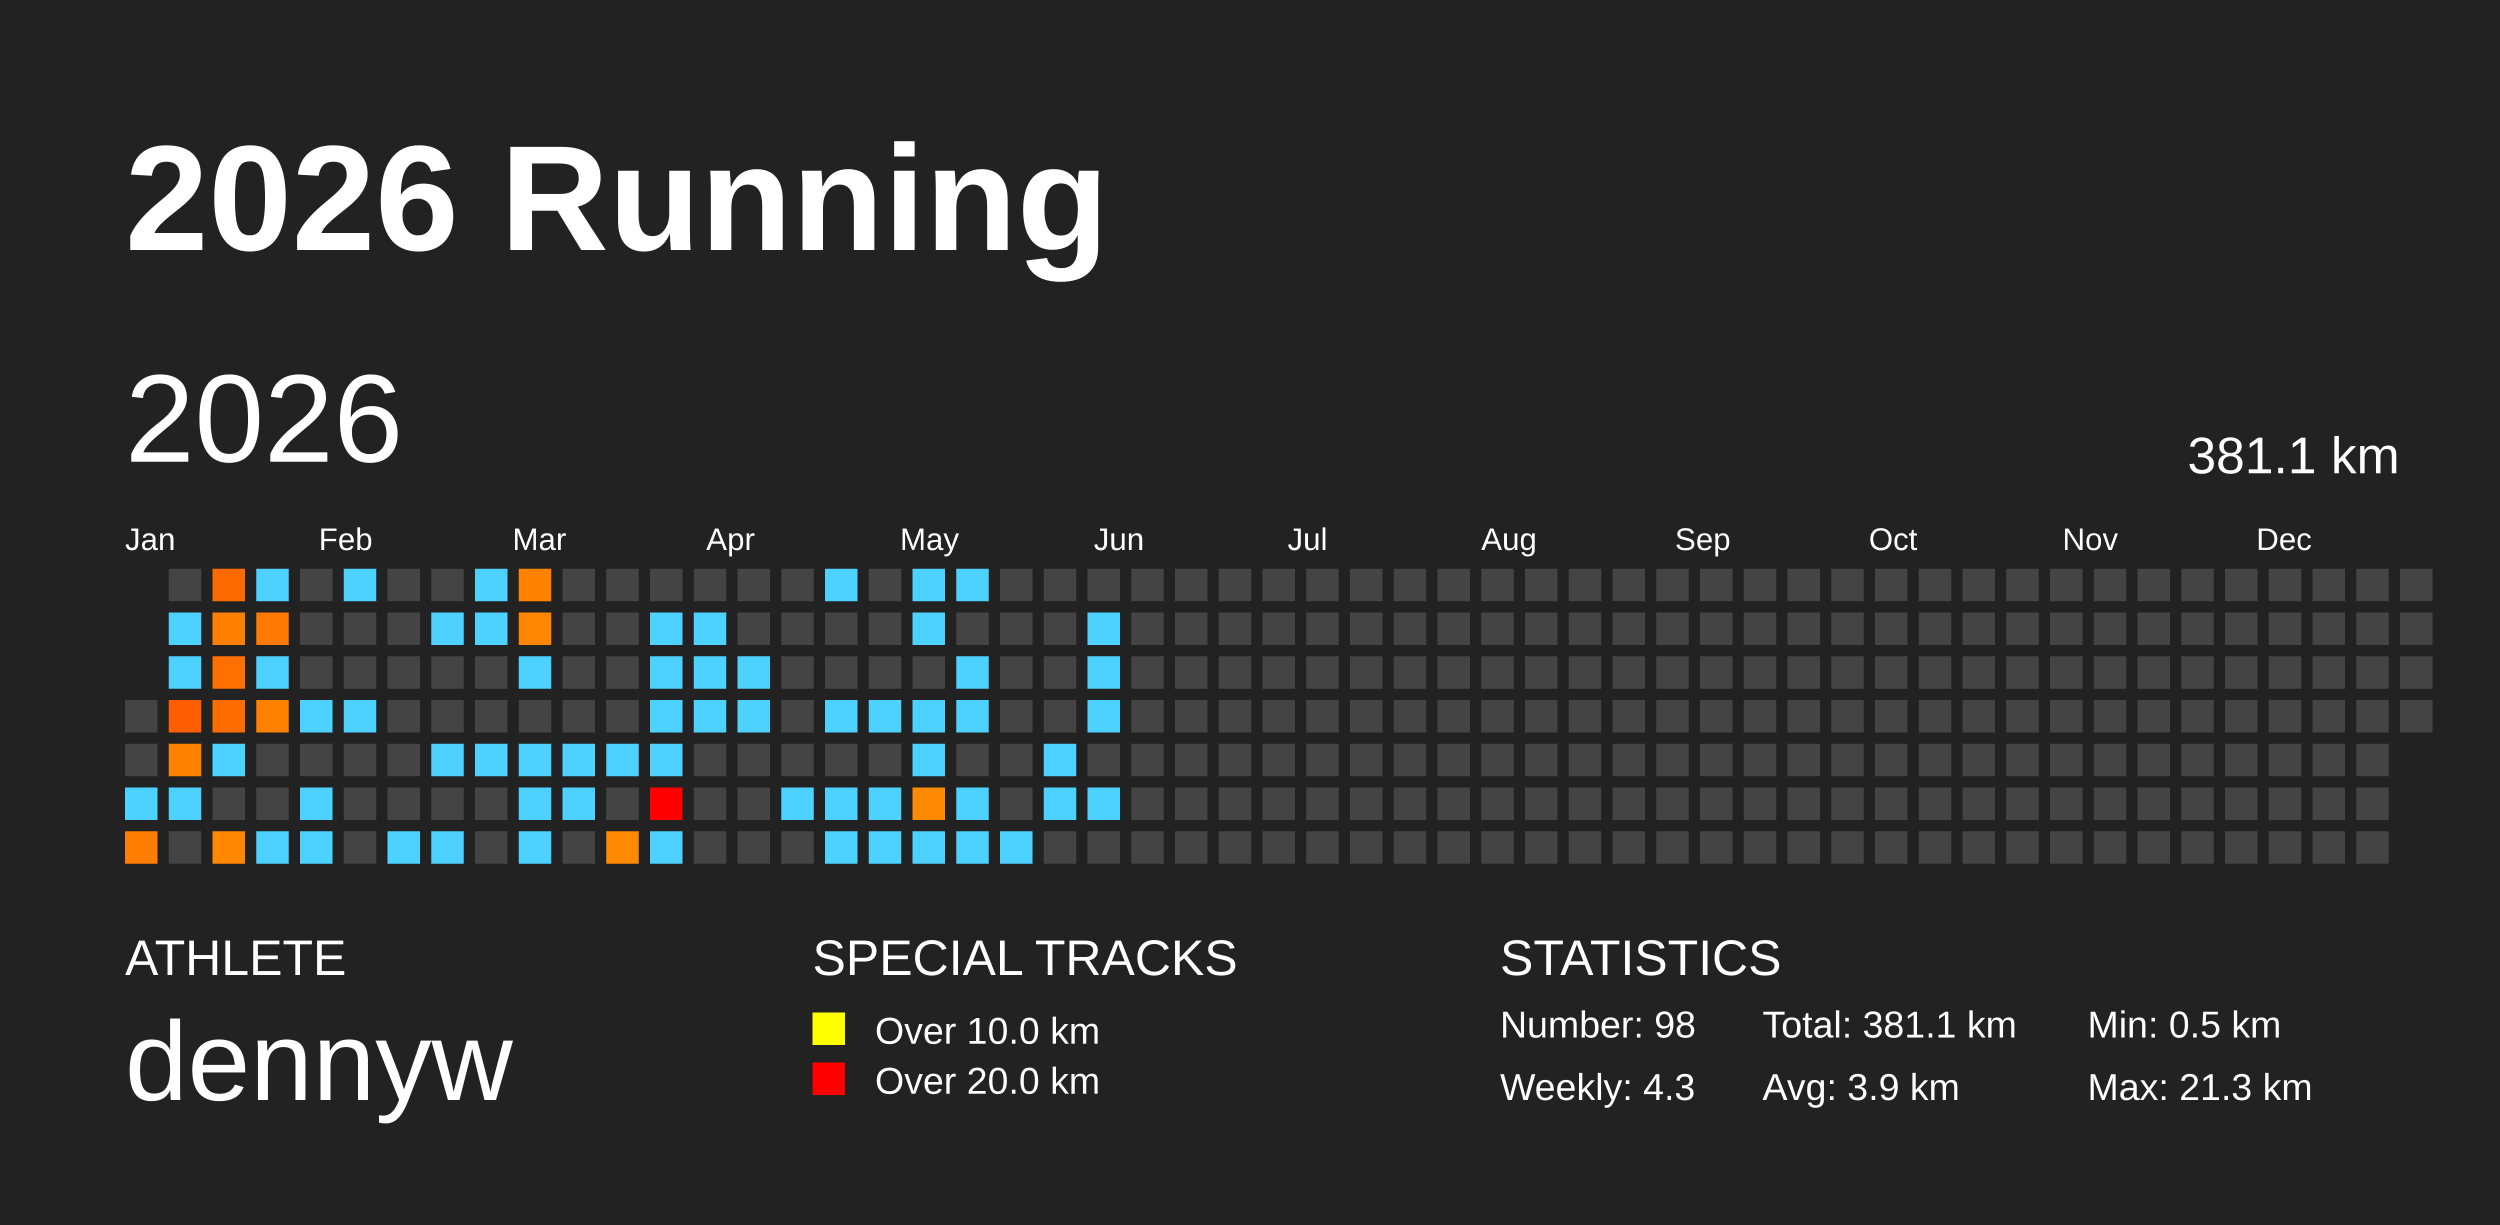
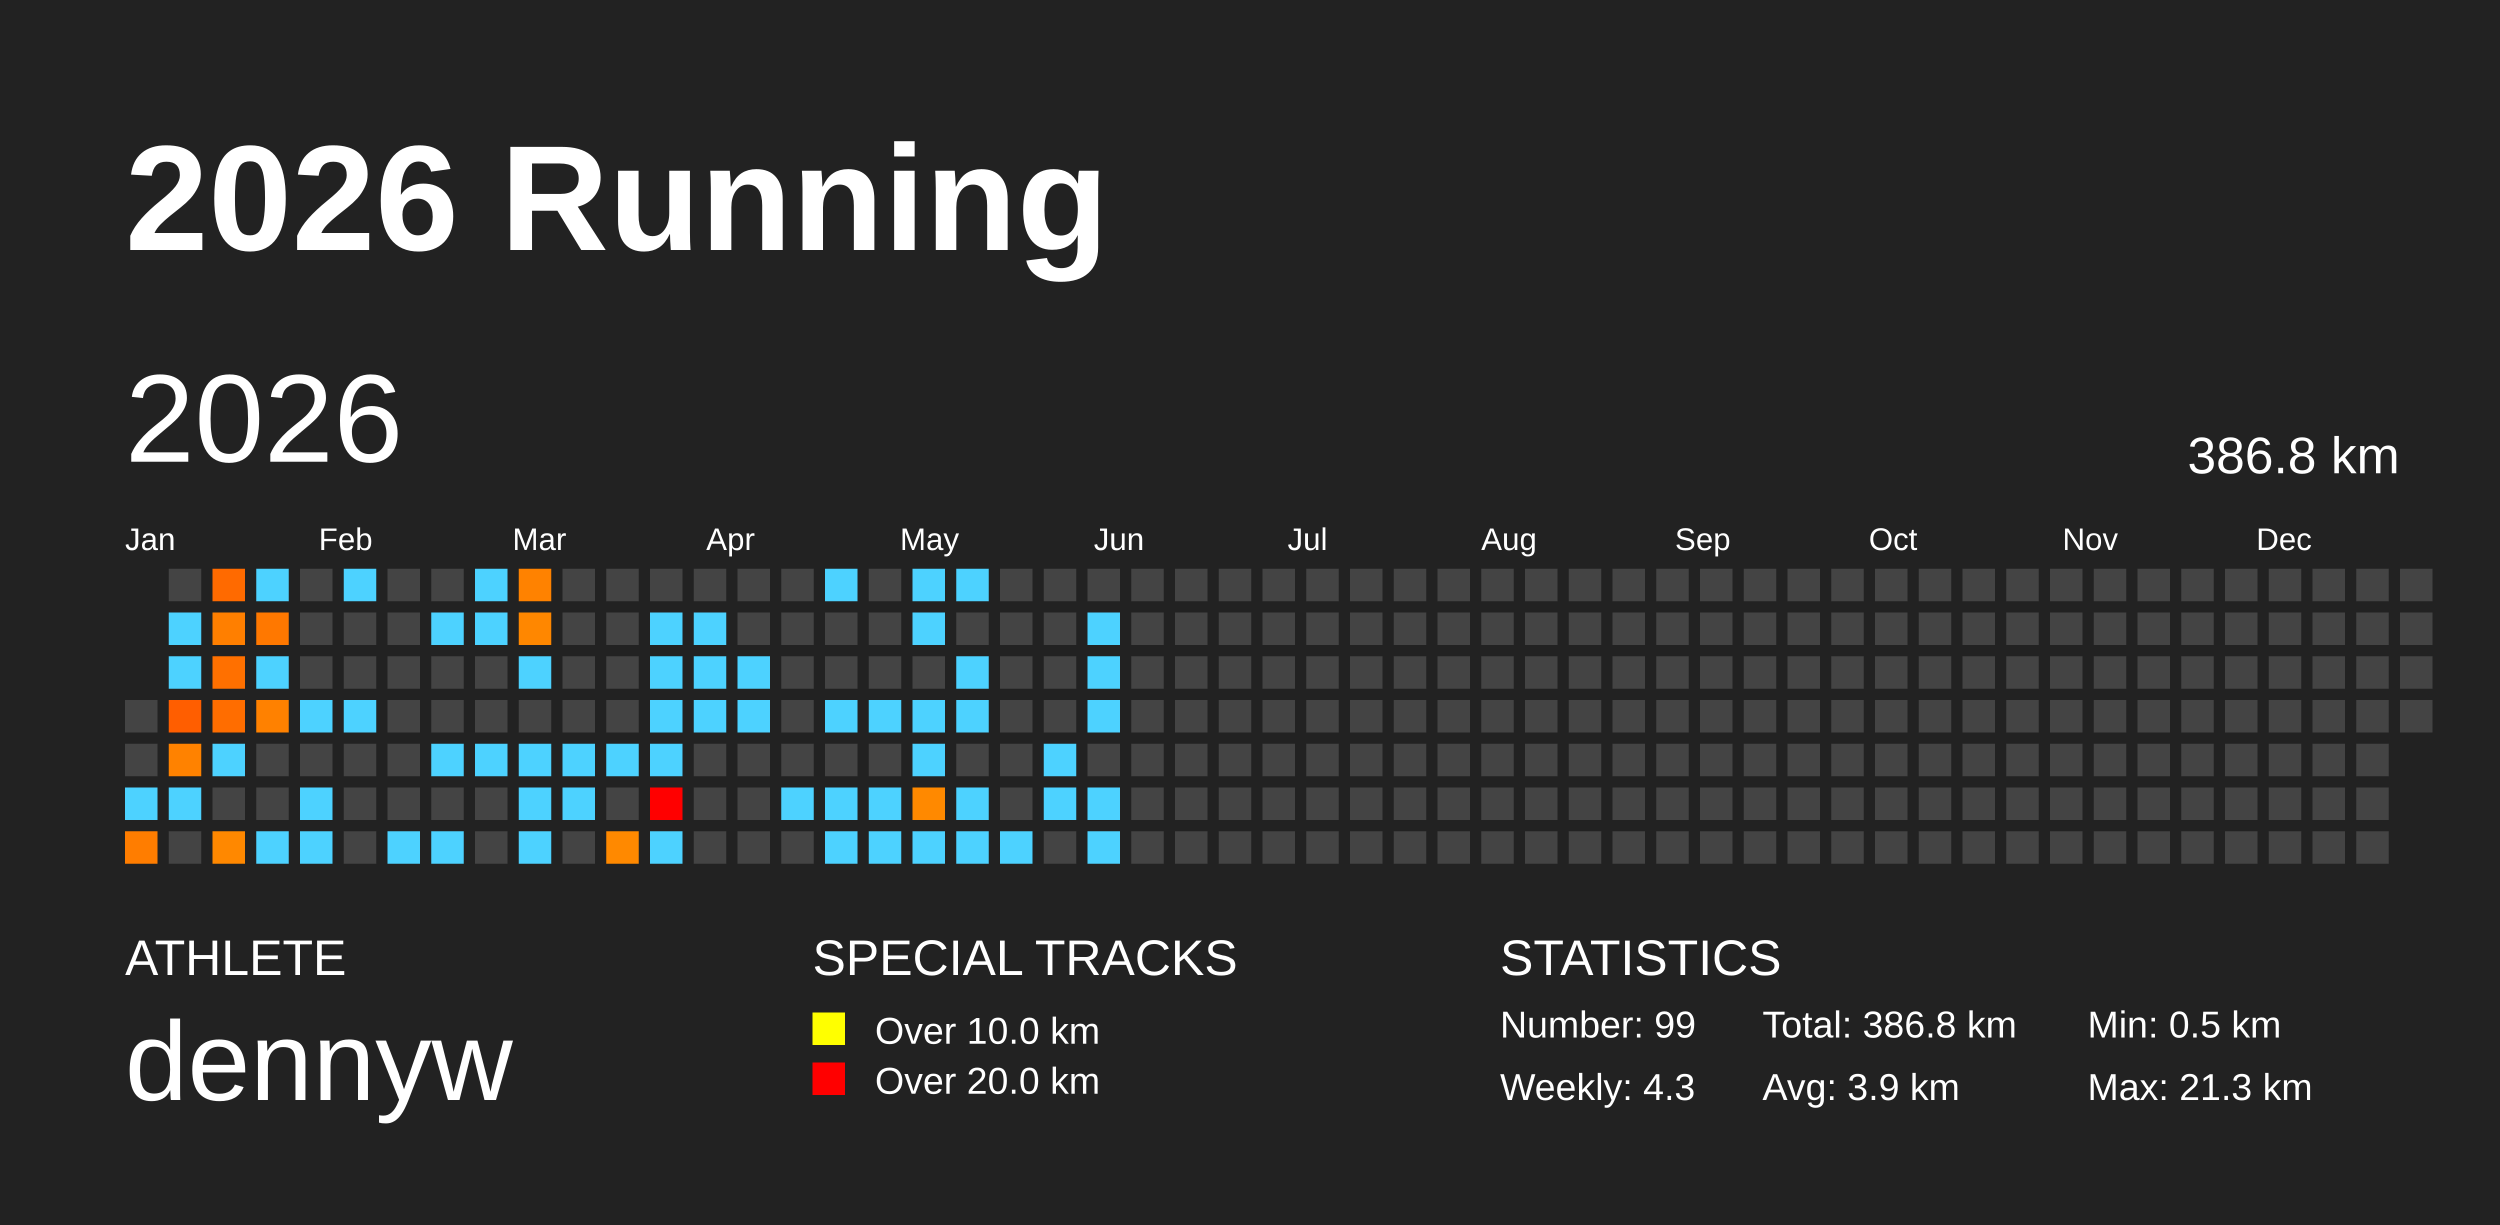
<svg xmlns="http://www.w3.org/2000/svg" baseProfile="full" height="98mm" version="1.1" viewBox="0,0,200,98" width="200mm">
  <defs />
  <rect fill="#222222" height="98" width="200" x="0" y="0" />
  <text fill="#FFFFFF" style="font-size:12px; font-family:Arial; font-weight:bold;" x="10" y="20">2026 Running</text>
  <text fill="#FFFFFF" style="font-size:4px; font-family:Arial" x="10" y="78">ATHLETE</text>
  <text fill="#FFFFFF" style="font-size:9px; font-family:Arial" x="10" y="88">dennyw</text>
  <text fill="#FFFFFF" style="font-size:4px; font-family:Arial" x="65" y="78">SPECIAL TRACKS</text>
  <rect fill="yellow" height="2.6" width="2.6" x="65" y="81" />
  <text fill="#FFFFFF" style="font-size:3px; font-family:Arial" x="70" y="83.5">Over 10.0 km</text>
  <rect fill="red" height="2.6" width="2.6" x="65" y="85" />
  <text fill="#FFFFFF" style="font-size:3px; font-family:Arial" x="70" y="87.5">Over 20.0 km</text>
  <text fill="#FFFFFF" style="font-size:4px; font-family:Arial" x="120" y="78">STATISTICS</text>
-   <text fill="#FFFFFF" style="font-size:3px; font-family:Arial" x="120" y="83">Number: 98</text>
+   <text fill="#FFFFFF" style="font-size:3px; font-family:Arial" x="120" y="83">Number: 99</text>
  <text fill="#FFFFFF" style="font-size:3px; font-family:Arial" x="120" y="88">Weekly: 4.3</text>
-   <text fill="#FFFFFF" style="font-size:3px; font-family:Arial" x="141" y="83">Total: 381.1 km</text>
+   <text fill="#FFFFFF" style="font-size:3px; font-family:Arial" x="141" y="83">Total: 386.8 km</text>
  <text fill="#FFFFFF" style="font-size:3px; font-family:Arial" x="141" y="88">Avg: 3.9 km</text>
  <text fill="#FFFFFF" style="font-size:3px; font-family:Arial" x="167" y="83">Min: 0.5 km</text>
  <text fill="#FFFFFF" style="font-size:3px; font-family:Arial" x="167" y="88">Max: 21.3 km</text>
  <text dominant-baseline="hanging" fill="#FFFFFF" style="font-size:10.0px; font-family:Arial;" x="10" y="30">2026</text>
-   <text dominant-baseline="hanging" fill="#FFFFFF" style="font-size:4.125px; font-family:Arial;" x="175" y="35">381.1 km</text>
+   <text dominant-baseline="hanging" fill="#FFFFFF" style="font-size:4.125px; font-family:Arial;" x="175" y="35">386.8 km</text>
  <text fill="#FFFFFF" style="font-size:2.5px; font-family:Arial" x="10.0" y="44">Jan</text>
  <text fill="#FFFFFF" style="font-size:2.5px; font-family:Arial" x="25.5" y="44">Feb</text>
  <text fill="#FFFFFF" style="font-size:2.5px; font-family:Arial" x="41.0" y="44">Mar</text>
  <text fill="#FFFFFF" style="font-size:2.5px; font-family:Arial" x="56.5" y="44">Apr</text>
  <text fill="#FFFFFF" style="font-size:2.5px; font-family:Arial" x="72.0" y="44">May</text>
  <text fill="#FFFFFF" style="font-size:2.5px; font-family:Arial" x="87.5" y="44">Jun</text>
  <text fill="#FFFFFF" style="font-size:2.5px; font-family:Arial" x="103.0" y="44">Jul</text>
  <text fill="#FFFFFF" style="font-size:2.5px; font-family:Arial" x="118.5" y="44">Aug</text>
  <text fill="#FFFFFF" style="font-size:2.5px; font-family:Arial" x="134.0" y="44">Sep</text>
  <text fill="#FFFFFF" style="font-size:2.5px; font-family:Arial" x="149.5" y="44">Oct</text>
  <text fill="#FFFFFF" style="font-size:2.5px; font-family:Arial" x="165.0" y="44">Nov</text>
  <text fill="#FFFFFF" style="font-size:2.5px; font-family:Arial" x="180.5" y="44">Dec</text>
  <rect fill="#444444" height="2.6" width="2.6" x="10.0" y="56.0" />
  <rect fill="#444444" height="2.6" width="2.6" x="10.0" y="59.5" />
  <rect fill="#4dd2ff" height="2.6" width="2.6" x="10.0" y="63.0" />
  <rect fill="#ff7d00" height="2.6" width="2.6" x="10.0" y="66.5" />
  <rect fill="#444444" height="2.6" width="2.6" x="13.5" y="45.5" />
  <rect fill="#4dd2ff" height="2.6" width="2.6" x="13.5" y="49.0" />
  <rect fill="#4dd2ff" height="2.6" width="2.6" x="13.5" y="52.5" />
  <rect fill="#ff5e00" height="2.6" width="2.6" x="13.5" y="56.0" />
  <rect fill="#ff8200" height="2.6" width="2.6" x="13.5" y="59.5" />
  <rect fill="#4dd2ff" height="2.6" width="2.6" x="13.5" y="63.0" />
  <rect fill="#444444" height="2.6" width="2.6" x="13.5" y="66.5" />
  <rect fill="#ff6a00" height="2.6" width="2.6" x="17.0" y="45.5" />
  <rect fill="#ff7f00" height="2.6" width="2.6" x="17.0" y="49.0" />
  <rect fill="#ff7000" height="2.6" width="2.6" x="17.0" y="52.5" />
  <rect fill="#ff6d00" height="2.6" width="2.6" x="17.0" y="56.0" />
  <rect fill="#4dd2ff" height="2.6" width="2.6" x="17.0" y="59.5" />
  <rect fill="#444444" height="2.6" width="2.6" x="17.0" y="63.0" />
  <rect fill="#ff8800" height="2.6" width="2.6" x="17.0" y="66.5" />
  <rect fill="#4dd2ff" height="2.6" width="2.6" x="20.5" y="45.5" />
  <rect fill="#ff7800" height="2.6" width="2.6" x="20.5" y="49.0" />
  <rect fill="#4dd2ff" height="2.6" width="2.6" x="20.5" y="52.5" />
  <rect fill="#ff8100" height="2.6" width="2.6" x="20.5" y="56.0" />
  <rect fill="#444444" height="2.6" width="2.6" x="20.5" y="59.5" />
  <rect fill="#444444" height="2.6" width="2.6" x="20.5" y="63.0" />
  <rect fill="#4dd2ff" height="2.6" width="2.6" x="20.5" y="66.5" />
  <rect fill="#444444" height="2.6" width="2.6" x="24.0" y="45.5" />
  <rect fill="#444444" height="2.6" width="2.6" x="24.0" y="49.0" />
  <rect fill="#444444" height="2.6" width="2.6" x="24.0" y="52.5" />
  <rect fill="#4dd2ff" height="2.6" width="2.6" x="24.0" y="56.0" />
  <rect fill="#444444" height="2.6" width="2.6" x="24.0" y="59.5" />
  <rect fill="#4dd2ff" height="2.6" width="2.6" x="24.0" y="63.0" />
  <rect fill="#4dd2ff" height="2.6" width="2.6" x="24.0" y="66.5" />
  <rect fill="#4dd2ff" height="2.6" width="2.6" x="27.5" y="45.5" />
  <rect fill="#444444" height="2.6" width="2.6" x="27.5" y="49.0" />
  <rect fill="#444444" height="2.6" width="2.6" x="27.5" y="52.5" />
  <rect fill="#4dd2ff" height="2.6" width="2.6" x="27.5" y="56.0" />
  <rect fill="#444444" height="2.6" width="2.6" x="27.5" y="59.5" />
  <rect fill="#444444" height="2.6" width="2.6" x="27.5" y="63.0" />
  <rect fill="#444444" height="2.6" width="2.6" x="27.5" y="66.5" />
  <rect fill="#444444" height="2.6" width="2.6" x="31.0" y="45.5" />
  <rect fill="#444444" height="2.6" width="2.6" x="31.0" y="49.0" />
  <rect fill="#444444" height="2.6" width="2.6" x="31.0" y="52.5" />
  <rect fill="#444444" height="2.6" width="2.6" x="31.0" y="56.0" />
  <rect fill="#444444" height="2.6" width="2.6" x="31.0" y="59.5" />
  <rect fill="#444444" height="2.6" width="2.6" x="31.0" y="63.0" />
  <rect fill="#4dd2ff" height="2.6" width="2.6" x="31.0" y="66.5" />
  <rect fill="#444444" height="2.6" width="2.6" x="34.5" y="45.5" />
  <rect fill="#4dd2ff" height="2.6" width="2.6" x="34.5" y="49.0" />
  <rect fill="#444444" height="2.6" width="2.6" x="34.5" y="52.5" />
  <rect fill="#444444" height="2.6" width="2.6" x="34.5" y="56.0" />
  <rect fill="#4dd2ff" height="2.6" width="2.6" x="34.5" y="59.5" />
  <rect fill="#444444" height="2.6" width="2.6" x="34.5" y="63.0" />
  <rect fill="#4dd2ff" height="2.6" width="2.6" x="34.5" y="66.5" />
  <rect fill="#4dd2ff" height="2.6" width="2.6" x="38.0" y="45.5" />
  <rect fill="#4dd2ff" height="2.6" width="2.6" x="38.0" y="49.0" />
  <rect fill="#444444" height="2.6" width="2.6" x="38.0" y="52.5" />
  <rect fill="#444444" height="2.6" width="2.6" x="38.0" y="56.0" />
  <rect fill="#4dd2ff" height="2.6" width="2.6" x="38.0" y="59.5" />
  <rect fill="#444444" height="2.6" width="2.6" x="38.0" y="63.0" />
  <rect fill="#444444" height="2.6" width="2.6" x="38.0" y="66.5" />
  <rect fill="#ff8200" height="2.6" width="2.6" x="41.5" y="45.5" />
  <rect fill="#ff8700" height="2.6" width="2.6" x="41.5" y="49.0" />
  <rect fill="#4dd2ff" height="2.6" width="2.6" x="41.5" y="52.5" />
  <rect fill="#444444" height="2.6" width="2.6" x="41.5" y="56.0" />
  <rect fill="#4dd2ff" height="2.6" width="2.6" x="41.5" y="59.5" />
  <rect fill="#4dd2ff" height="2.6" width="2.6" x="41.5" y="63.0" />
  <rect fill="#4dd2ff" height="2.6" width="2.6" x="41.5" y="66.5" />
  <rect fill="#444444" height="2.6" width="2.6" x="45.0" y="45.5" />
  <rect fill="#444444" height="2.6" width="2.6" x="45.0" y="49.0" />
  <rect fill="#444444" height="2.6" width="2.6" x="45.0" y="52.5" />
  <rect fill="#444444" height="2.6" width="2.6" x="45.0" y="56.0" />
  <rect fill="#4dd2ff" height="2.6" width="2.6" x="45.0" y="59.5" />
  <rect fill="#4dd2ff" height="2.6" width="2.6" x="45.0" y="63.0" />
  <rect fill="#444444" height="2.6" width="2.6" x="45.0" y="66.5" />
  <rect fill="#444444" height="2.6" width="2.6" x="48.5" y="45.5" />
  <rect fill="#444444" height="2.6" width="2.6" x="48.5" y="49.0" />
  <rect fill="#444444" height="2.6" width="2.6" x="48.5" y="52.5" />
  <rect fill="#444444" height="2.6" width="2.6" x="48.5" y="56.0" />
  <rect fill="#4dd2ff" height="2.6" width="2.6" x="48.5" y="59.5" />
  <rect fill="#444444" height="2.6" width="2.6" x="48.5" y="63.0" />
  <rect fill="#ff8900" height="2.6" width="2.6" x="48.5" y="66.5" />
  <rect fill="#444444" height="2.6" width="2.6" x="52.0" y="45.5" />
  <rect fill="#4dd2ff" height="2.6" width="2.6" x="52.0" y="49.0" />
  <rect fill="#4dd2ff" height="2.6" width="2.6" x="52.0" y="52.5" />
  <rect fill="#4dd2ff" height="2.6" width="2.6" x="52.0" y="56.0" />
  <rect fill="#4dd2ff" height="2.6" width="2.6" x="52.0" y="59.5" />
  <rect fill="red" height="2.6" width="2.6" x="52.0" y="63.0" />
  <rect fill="#4dd2ff" height="2.6" width="2.6" x="52.0" y="66.5" />
  <rect fill="#444444" height="2.6" width="2.6" x="55.5" y="45.5" />
  <rect fill="#4dd2ff" height="2.6" width="2.6" x="55.5" y="49.0" />
  <rect fill="#4dd2ff" height="2.6" width="2.6" x="55.5" y="52.5" />
  <rect fill="#4dd2ff" height="2.6" width="2.6" x="55.5" y="56.0" />
  <rect fill="#444444" height="2.6" width="2.6" x="55.5" y="59.5" />
  <rect fill="#444444" height="2.6" width="2.6" x="55.5" y="63.0" />
  <rect fill="#444444" height="2.6" width="2.6" x="55.5" y="66.5" />
  <rect fill="#444444" height="2.6" width="2.6" x="59.0" y="45.5" />
  <rect fill="#444444" height="2.6" width="2.6" x="59.0" y="49.0" />
  <rect fill="#4dd2ff" height="2.6" width="2.6" x="59.0" y="52.5" />
  <rect fill="#4dd2ff" height="2.6" width="2.6" x="59.0" y="56.0" />
  <rect fill="#444444" height="2.6" width="2.6" x="59.0" y="59.5" />
  <rect fill="#444444" height="2.6" width="2.6" x="59.0" y="63.0" />
  <rect fill="#444444" height="2.6" width="2.6" x="59.0" y="66.5" />
  <rect fill="#444444" height="2.6" width="2.6" x="62.5" y="45.5" />
  <rect fill="#444444" height="2.6" width="2.6" x="62.5" y="49.0" />
  <rect fill="#444444" height="2.6" width="2.6" x="62.5" y="52.5" />
  <rect fill="#444444" height="2.6" width="2.6" x="62.5" y="56.0" />
  <rect fill="#444444" height="2.6" width="2.6" x="62.5" y="59.5" />
  <rect fill="#4dd2ff" height="2.6" width="2.6" x="62.5" y="63.0" />
  <rect fill="#444444" height="2.6" width="2.6" x="62.5" y="66.5" />
  <rect fill="#4dd2ff" height="2.6" width="2.6" x="66.0" y="45.5" />
  <rect fill="#444444" height="2.6" width="2.6" x="66.0" y="49.0" />
  <rect fill="#444444" height="2.6" width="2.6" x="66.0" y="52.5" />
  <rect fill="#4dd2ff" height="2.6" width="2.6" x="66.0" y="56.0" />
  <rect fill="#444444" height="2.6" width="2.6" x="66.0" y="59.5" />
  <rect fill="#4dd2ff" height="2.6" width="2.6" x="66.0" y="63.0" />
  <rect fill="#4dd2ff" height="2.6" width="2.6" x="66.0" y="66.5" />
  <rect fill="#444444" height="2.6" width="2.6" x="69.5" y="45.5" />
  <rect fill="#444444" height="2.6" width="2.6" x="69.5" y="49.0" />
  <rect fill="#444444" height="2.6" width="2.6" x="69.5" y="52.5" />
  <rect fill="#4dd2ff" height="2.6" width="2.6" x="69.5" y="56.0" />
  <rect fill="#444444" height="2.6" width="2.6" x="69.5" y="59.5" />
  <rect fill="#4dd2ff" height="2.6" width="2.6" x="69.5" y="63.0" />
  <rect fill="#4dd2ff" height="2.6" width="2.6" x="69.5" y="66.5" />
  <rect fill="#4dd2ff" height="2.6" width="2.6" x="73.0" y="45.5" />
  <rect fill="#4dd2ff" height="2.6" width="2.6" x="73.0" y="49.0" />
  <rect fill="#444444" height="2.6" width="2.6" x="73.0" y="52.5" />
  <rect fill="#4dd2ff" height="2.6" width="2.6" x="73.0" y="56.0" />
  <rect fill="#4dd2ff" height="2.6" width="2.6" x="73.0" y="59.5" />
  <rect fill="#ff8900" height="2.6" width="2.6" x="73.0" y="63.0" />
  <rect fill="#4dd2ff" height="2.6" width="2.6" x="73.0" y="66.5" />
  <rect fill="#4dd2ff" height="2.6" width="2.6" x="76.5" y="45.5" />
  <rect fill="#444444" height="2.6" width="2.6" x="76.5" y="49.0" />
  <rect fill="#4dd2ff" height="2.6" width="2.6" x="76.5" y="52.5" />
  <rect fill="#4dd2ff" height="2.6" width="2.6" x="76.5" y="56.0" />
  <rect fill="#444444" height="2.6" width="2.6" x="76.5" y="59.5" />
  <rect fill="#4dd2ff" height="2.6" width="2.6" x="76.5" y="63.0" />
  <rect fill="#4dd2ff" height="2.6" width="2.6" x="76.5" y="66.5" />
  <rect fill="#444444" height="2.6" width="2.6" x="80.0" y="45.5" />
  <rect fill="#444444" height="2.6" width="2.6" x="80.0" y="49.0" />
  <rect fill="#444444" height="2.6" width="2.6" x="80.0" y="52.5" />
  <rect fill="#444444" height="2.6" width="2.6" x="80.0" y="56.0" />
  <rect fill="#444444" height="2.6" width="2.6" x="80.0" y="59.5" />
  <rect fill="#444444" height="2.6" width="2.6" x="80.0" y="63.0" />
  <rect fill="#4dd2ff" height="2.6" width="2.6" x="80.0" y="66.5" />
  <rect fill="#444444" height="2.6" width="2.6" x="83.5" y="45.5" />
  <rect fill="#444444" height="2.6" width="2.6" x="83.5" y="49.0" />
  <rect fill="#444444" height="2.6" width="2.6" x="83.5" y="52.5" />
  <rect fill="#444444" height="2.6" width="2.6" x="83.5" y="56.0" />
  <rect fill="#4dd2ff" height="2.6" width="2.6" x="83.5" y="59.5" />
  <rect fill="#4dd2ff" height="2.6" width="2.6" x="83.5" y="63.0" />
  <rect fill="#444444" height="2.6" width="2.6" x="83.5" y="66.5" />
  <rect fill="#444444" height="2.6" width="2.6" x="87.0" y="45.5" />
  <rect fill="#4dd2ff" height="2.6" width="2.6" x="87.0" y="49.0" />
  <rect fill="#4dd2ff" height="2.6" width="2.6" x="87.0" y="52.5" />
  <rect fill="#4dd2ff" height="2.6" width="2.6" x="87.0" y="56.0" />
  <rect fill="#444444" height="2.6" width="2.6" x="87.0" y="59.5" />
  <rect fill="#4dd2ff" height="2.6" width="2.6" x="87.0" y="63.0" />
-   <rect fill="#444444" height="2.6" width="2.6" x="87.0" y="66.5" />
+   <rect fill="#4dd2ff" height="2.6" width="2.6" x="87.0" y="66.5" />
  <rect fill="#444444" height="2.6" width="2.6" x="90.5" y="45.5" />
  <rect fill="#444444" height="2.6" width="2.6" x="90.5" y="49.0" />
  <rect fill="#444444" height="2.6" width="2.6" x="90.5" y="52.5" />
  <rect fill="#444444" height="2.6" width="2.6" x="90.5" y="56.0" />
  <rect fill="#444444" height="2.6" width="2.6" x="90.5" y="59.5" />
  <rect fill="#444444" height="2.6" width="2.6" x="90.5" y="63.0" />
  <rect fill="#444444" height="2.6" width="2.6" x="90.5" y="66.5" />
  <rect fill="#444444" height="2.6" width="2.6" x="94.0" y="45.5" />
  <rect fill="#444444" height="2.6" width="2.6" x="94.0" y="49.0" />
  <rect fill="#444444" height="2.6" width="2.6" x="94.0" y="52.5" />
  <rect fill="#444444" height="2.6" width="2.6" x="94.0" y="56.0" />
  <rect fill="#444444" height="2.6" width="2.6" x="94.0" y="59.5" />
  <rect fill="#444444" height="2.6" width="2.6" x="94.0" y="63.0" />
  <rect fill="#444444" height="2.6" width="2.6" x="94.0" y="66.5" />
  <rect fill="#444444" height="2.6" width="2.6" x="97.5" y="45.5" />
  <rect fill="#444444" height="2.6" width="2.6" x="97.5" y="49.0" />
  <rect fill="#444444" height="2.6" width="2.6" x="97.5" y="52.5" />
  <rect fill="#444444" height="2.6" width="2.6" x="97.5" y="56.0" />
  <rect fill="#444444" height="2.6" width="2.6" x="97.5" y="59.5" />
  <rect fill="#444444" height="2.6" width="2.6" x="97.5" y="63.0" />
  <rect fill="#444444" height="2.6" width="2.6" x="97.5" y="66.5" />
  <rect fill="#444444" height="2.6" width="2.6" x="101.0" y="45.5" />
  <rect fill="#444444" height="2.6" width="2.6" x="101.0" y="49.0" />
  <rect fill="#444444" height="2.6" width="2.6" x="101.0" y="52.5" />
  <rect fill="#444444" height="2.6" width="2.6" x="101.0" y="56.0" />
  <rect fill="#444444" height="2.6" width="2.6" x="101.0" y="59.5" />
  <rect fill="#444444" height="2.6" width="2.6" x="101.0" y="63.0" />
  <rect fill="#444444" height="2.6" width="2.6" x="101.0" y="66.5" />
  <rect fill="#444444" height="2.6" width="2.6" x="104.5" y="45.5" />
  <rect fill="#444444" height="2.6" width="2.6" x="104.5" y="49.0" />
  <rect fill="#444444" height="2.6" width="2.6" x="104.5" y="52.5" />
  <rect fill="#444444" height="2.6" width="2.6" x="104.5" y="56.0" />
  <rect fill="#444444" height="2.6" width="2.6" x="104.5" y="59.5" />
  <rect fill="#444444" height="2.6" width="2.6" x="104.5" y="63.0" />
  <rect fill="#444444" height="2.6" width="2.6" x="104.5" y="66.5" />
  <rect fill="#444444" height="2.6" width="2.6" x="108.0" y="45.5" />
  <rect fill="#444444" height="2.6" width="2.6" x="108.0" y="49.0" />
  <rect fill="#444444" height="2.6" width="2.6" x="108.0" y="52.5" />
  <rect fill="#444444" height="2.6" width="2.6" x="108.0" y="56.0" />
  <rect fill="#444444" height="2.6" width="2.6" x="108.0" y="59.5" />
  <rect fill="#444444" height="2.6" width="2.6" x="108.0" y="63.0" />
  <rect fill="#444444" height="2.6" width="2.6" x="108.0" y="66.5" />
  <rect fill="#444444" height="2.6" width="2.6" x="111.5" y="45.5" />
  <rect fill="#444444" height="2.6" width="2.6" x="111.5" y="49.0" />
  <rect fill="#444444" height="2.6" width="2.6" x="111.5" y="52.5" />
  <rect fill="#444444" height="2.6" width="2.6" x="111.5" y="56.0" />
  <rect fill="#444444" height="2.6" width="2.6" x="111.5" y="59.5" />
  <rect fill="#444444" height="2.6" width="2.6" x="111.5" y="63.0" />
  <rect fill="#444444" height="2.6" width="2.6" x="111.5" y="66.5" />
  <rect fill="#444444" height="2.6" width="2.6" x="115.0" y="45.5" />
  <rect fill="#444444" height="2.6" width="2.6" x="115.0" y="49.0" />
  <rect fill="#444444" height="2.6" width="2.6" x="115.0" y="52.5" />
  <rect fill="#444444" height="2.6" width="2.6" x="115.0" y="56.0" />
  <rect fill="#444444" height="2.6" width="2.6" x="115.0" y="59.5" />
  <rect fill="#444444" height="2.6" width="2.6" x="115.0" y="63.0" />
  <rect fill="#444444" height="2.6" width="2.6" x="115.0" y="66.5" />
  <rect fill="#444444" height="2.6" width="2.6" x="118.5" y="45.5" />
  <rect fill="#444444" height="2.6" width="2.6" x="118.5" y="49.0" />
  <rect fill="#444444" height="2.6" width="2.6" x="118.5" y="52.5" />
  <rect fill="#444444" height="2.6" width="2.6" x="118.5" y="56.0" />
  <rect fill="#444444" height="2.6" width="2.6" x="118.5" y="59.5" />
  <rect fill="#444444" height="2.6" width="2.6" x="118.5" y="63.0" />
  <rect fill="#444444" height="2.6" width="2.6" x="118.5" y="66.5" />
  <rect fill="#444444" height="2.6" width="2.6" x="122.0" y="45.5" />
  <rect fill="#444444" height="2.6" width="2.6" x="122.0" y="49.0" />
  <rect fill="#444444" height="2.6" width="2.6" x="122.0" y="52.5" />
  <rect fill="#444444" height="2.6" width="2.6" x="122.0" y="56.0" />
  <rect fill="#444444" height="2.6" width="2.6" x="122.0" y="59.5" />
  <rect fill="#444444" height="2.6" width="2.6" x="122.0" y="63.0" />
  <rect fill="#444444" height="2.6" width="2.6" x="122.0" y="66.5" />
  <rect fill="#444444" height="2.6" width="2.6" x="125.5" y="45.5" />
  <rect fill="#444444" height="2.6" width="2.6" x="125.5" y="49.0" />
  <rect fill="#444444" height="2.6" width="2.6" x="125.5" y="52.5" />
  <rect fill="#444444" height="2.6" width="2.6" x="125.5" y="56.0" />
  <rect fill="#444444" height="2.6" width="2.6" x="125.5" y="59.5" />
  <rect fill="#444444" height="2.6" width="2.6" x="125.5" y="63.0" />
  <rect fill="#444444" height="2.6" width="2.6" x="125.5" y="66.5" />
  <rect fill="#444444" height="2.6" width="2.6" x="129.0" y="45.5" />
  <rect fill="#444444" height="2.6" width="2.6" x="129.0" y="49.0" />
  <rect fill="#444444" height="2.6" width="2.6" x="129.0" y="52.5" />
  <rect fill="#444444" height="2.6" width="2.6" x="129.0" y="56.0" />
  <rect fill="#444444" height="2.6" width="2.6" x="129.0" y="59.5" />
  <rect fill="#444444" height="2.6" width="2.6" x="129.0" y="63.0" />
  <rect fill="#444444" height="2.6" width="2.6" x="129.0" y="66.5" />
  <rect fill="#444444" height="2.6" width="2.6" x="132.5" y="45.5" />
  <rect fill="#444444" height="2.6" width="2.6" x="132.5" y="49.0" />
  <rect fill="#444444" height="2.6" width="2.6" x="132.5" y="52.5" />
  <rect fill="#444444" height="2.6" width="2.6" x="132.5" y="56.0" />
  <rect fill="#444444" height="2.6" width="2.6" x="132.5" y="59.5" />
  <rect fill="#444444" height="2.6" width="2.6" x="132.5" y="63.0" />
  <rect fill="#444444" height="2.6" width="2.6" x="132.5" y="66.5" />
  <rect fill="#444444" height="2.6" width="2.6" x="136.0" y="45.5" />
  <rect fill="#444444" height="2.6" width="2.6" x="136.0" y="49.0" />
  <rect fill="#444444" height="2.6" width="2.6" x="136.0" y="52.5" />
  <rect fill="#444444" height="2.6" width="2.6" x="136.0" y="56.0" />
  <rect fill="#444444" height="2.6" width="2.6" x="136.0" y="59.5" />
  <rect fill="#444444" height="2.6" width="2.6" x="136.0" y="63.0" />
  <rect fill="#444444" height="2.6" width="2.6" x="136.0" y="66.5" />
  <rect fill="#444444" height="2.6" width="2.6" x="139.5" y="45.5" />
  <rect fill="#444444" height="2.6" width="2.6" x="139.5" y="49.0" />
  <rect fill="#444444" height="2.6" width="2.6" x="139.5" y="52.5" />
  <rect fill="#444444" height="2.6" width="2.6" x="139.5" y="56.0" />
  <rect fill="#444444" height="2.6" width="2.6" x="139.5" y="59.5" />
  <rect fill="#444444" height="2.6" width="2.6" x="139.5" y="63.0" />
  <rect fill="#444444" height="2.6" width="2.6" x="139.5" y="66.5" />
  <rect fill="#444444" height="2.6" width="2.6" x="143.0" y="45.5" />
  <rect fill="#444444" height="2.6" width="2.6" x="143.0" y="49.0" />
  <rect fill="#444444" height="2.6" width="2.6" x="143.0" y="52.5" />
  <rect fill="#444444" height="2.6" width="2.6" x="143.0" y="56.0" />
  <rect fill="#444444" height="2.6" width="2.6" x="143.0" y="59.5" />
  <rect fill="#444444" height="2.6" width="2.6" x="143.0" y="63.0" />
  <rect fill="#444444" height="2.6" width="2.6" x="143.0" y="66.5" />
  <rect fill="#444444" height="2.6" width="2.6" x="146.5" y="45.5" />
  <rect fill="#444444" height="2.6" width="2.6" x="146.5" y="49.0" />
  <rect fill="#444444" height="2.6" width="2.6" x="146.5" y="52.5" />
  <rect fill="#444444" height="2.6" width="2.6" x="146.5" y="56.0" />
  <rect fill="#444444" height="2.6" width="2.6" x="146.5" y="59.5" />
  <rect fill="#444444" height="2.6" width="2.6" x="146.5" y="63.0" />
  <rect fill="#444444" height="2.6" width="2.6" x="146.5" y="66.5" />
  <rect fill="#444444" height="2.6" width="2.6" x="150.0" y="45.5" />
  <rect fill="#444444" height="2.6" width="2.6" x="150.0" y="49.0" />
  <rect fill="#444444" height="2.6" width="2.6" x="150.0" y="52.5" />
  <rect fill="#444444" height="2.6" width="2.6" x="150.0" y="56.0" />
  <rect fill="#444444" height="2.6" width="2.6" x="150.0" y="59.5" />
  <rect fill="#444444" height="2.6" width="2.6" x="150.0" y="63.0" />
  <rect fill="#444444" height="2.6" width="2.6" x="150.0" y="66.5" />
  <rect fill="#444444" height="2.6" width="2.6" x="153.5" y="45.5" />
  <rect fill="#444444" height="2.6" width="2.6" x="153.5" y="49.0" />
  <rect fill="#444444" height="2.6" width="2.6" x="153.5" y="52.5" />
  <rect fill="#444444" height="2.6" width="2.6" x="153.5" y="56.0" />
  <rect fill="#444444" height="2.6" width="2.6" x="153.5" y="59.5" />
  <rect fill="#444444" height="2.6" width="2.6" x="153.5" y="63.0" />
  <rect fill="#444444" height="2.6" width="2.6" x="153.5" y="66.5" />
  <rect fill="#444444" height="2.6" width="2.6" x="157.0" y="45.5" />
  <rect fill="#444444" height="2.6" width="2.6" x="157.0" y="49.0" />
  <rect fill="#444444" height="2.6" width="2.6" x="157.0" y="52.5" />
  <rect fill="#444444" height="2.6" width="2.6" x="157.0" y="56.0" />
  <rect fill="#444444" height="2.6" width="2.6" x="157.0" y="59.5" />
  <rect fill="#444444" height="2.6" width="2.6" x="157.0" y="63.0" />
  <rect fill="#444444" height="2.6" width="2.6" x="157.0" y="66.5" />
  <rect fill="#444444" height="2.6" width="2.6" x="160.5" y="45.5" />
  <rect fill="#444444" height="2.6" width="2.6" x="160.5" y="49.0" />
  <rect fill="#444444" height="2.6" width="2.6" x="160.5" y="52.5" />
  <rect fill="#444444" height="2.6" width="2.6" x="160.5" y="56.0" />
  <rect fill="#444444" height="2.6" width="2.6" x="160.5" y="59.5" />
  <rect fill="#444444" height="2.6" width="2.6" x="160.5" y="63.0" />
  <rect fill="#444444" height="2.6" width="2.6" x="160.5" y="66.5" />
  <rect fill="#444444" height="2.6" width="2.6" x="164.0" y="45.5" />
  <rect fill="#444444" height="2.6" width="2.6" x="164.0" y="49.0" />
  <rect fill="#444444" height="2.6" width="2.6" x="164.0" y="52.5" />
  <rect fill="#444444" height="2.6" width="2.6" x="164.0" y="56.0" />
  <rect fill="#444444" height="2.6" width="2.6" x="164.0" y="59.5" />
  <rect fill="#444444" height="2.6" width="2.6" x="164.0" y="63.0" />
  <rect fill="#444444" height="2.6" width="2.6" x="164.0" y="66.5" />
  <rect fill="#444444" height="2.6" width="2.6" x="167.5" y="45.5" />
  <rect fill="#444444" height="2.6" width="2.6" x="167.5" y="49.0" />
  <rect fill="#444444" height="2.6" width="2.6" x="167.5" y="52.5" />
  <rect fill="#444444" height="2.6" width="2.6" x="167.5" y="56.0" />
  <rect fill="#444444" height="2.6" width="2.6" x="167.5" y="59.5" />
  <rect fill="#444444" height="2.6" width="2.6" x="167.5" y="63.0" />
  <rect fill="#444444" height="2.6" width="2.6" x="167.5" y="66.5" />
  <rect fill="#444444" height="2.6" width="2.6" x="171.0" y="45.5" />
  <rect fill="#444444" height="2.6" width="2.6" x="171.0" y="49.0" />
  <rect fill="#444444" height="2.6" width="2.6" x="171.0" y="52.5" />
  <rect fill="#444444" height="2.6" width="2.6" x="171.0" y="56.0" />
  <rect fill="#444444" height="2.6" width="2.6" x="171.0" y="59.5" />
  <rect fill="#444444" height="2.6" width="2.6" x="171.0" y="63.0" />
  <rect fill="#444444" height="2.6" width="2.6" x="171.0" y="66.5" />
  <rect fill="#444444" height="2.6" width="2.6" x="174.5" y="45.5" />
  <rect fill="#444444" height="2.6" width="2.6" x="174.5" y="49.0" />
  <rect fill="#444444" height="2.6" width="2.6" x="174.5" y="52.5" />
  <rect fill="#444444" height="2.6" width="2.6" x="174.5" y="56.0" />
  <rect fill="#444444" height="2.6" width="2.6" x="174.5" y="59.5" />
  <rect fill="#444444" height="2.6" width="2.6" x="174.5" y="63.0" />
  <rect fill="#444444" height="2.6" width="2.6" x="174.5" y="66.5" />
  <rect fill="#444444" height="2.6" width="2.6" x="178.0" y="45.5" />
  <rect fill="#444444" height="2.6" width="2.6" x="178.0" y="49.0" />
  <rect fill="#444444" height="2.6" width="2.6" x="178.0" y="52.5" />
  <rect fill="#444444" height="2.6" width="2.6" x="178.0" y="56.0" />
  <rect fill="#444444" height="2.6" width="2.6" x="178.0" y="59.5" />
  <rect fill="#444444" height="2.6" width="2.6" x="178.0" y="63.0" />
  <rect fill="#444444" height="2.6" width="2.6" x="178.0" y="66.5" />
  <rect fill="#444444" height="2.6" width="2.6" x="181.5" y="45.5" />
  <rect fill="#444444" height="2.6" width="2.6" x="181.5" y="49.0" />
  <rect fill="#444444" height="2.6" width="2.6" x="181.5" y="52.5" />
  <rect fill="#444444" height="2.6" width="2.6" x="181.5" y="56.0" />
  <rect fill="#444444" height="2.6" width="2.6" x="181.5" y="59.5" />
  <rect fill="#444444" height="2.6" width="2.6" x="181.5" y="63.0" />
  <rect fill="#444444" height="2.6" width="2.6" x="181.5" y="66.5" />
  <rect fill="#444444" height="2.6" width="2.6" x="185.0" y="45.5" />
  <rect fill="#444444" height="2.6" width="2.6" x="185.0" y="49.0" />
  <rect fill="#444444" height="2.6" width="2.6" x="185.0" y="52.5" />
  <rect fill="#444444" height="2.6" width="2.6" x="185.0" y="56.0" />
  <rect fill="#444444" height="2.6" width="2.6" x="185.0" y="59.5" />
  <rect fill="#444444" height="2.6" width="2.6" x="185.0" y="63.0" />
  <rect fill="#444444" height="2.6" width="2.6" x="185.0" y="66.5" />
  <rect fill="#444444" height="2.6" width="2.6" x="188.5" y="45.5" />
  <rect fill="#444444" height="2.6" width="2.6" x="188.5" y="49.0" />
  <rect fill="#444444" height="2.6" width="2.6" x="188.5" y="52.5" />
  <rect fill="#444444" height="2.6" width="2.6" x="188.5" y="56.0" />
  <rect fill="#444444" height="2.6" width="2.6" x="188.5" y="59.5" />
  <rect fill="#444444" height="2.6" width="2.6" x="188.5" y="63.0" />
  <rect fill="#444444" height="2.6" width="2.6" x="188.5" y="66.5" />
  <rect fill="#444444" height="2.6" width="2.6" x="192.0" y="45.5" />
  <rect fill="#444444" height="2.6" width="2.6" x="192.0" y="49.0" />
  <rect fill="#444444" height="2.6" width="2.6" x="192.0" y="52.5" />
  <rect fill="#444444" height="2.6" width="2.6" x="192.0" y="56.0" />
</svg>
